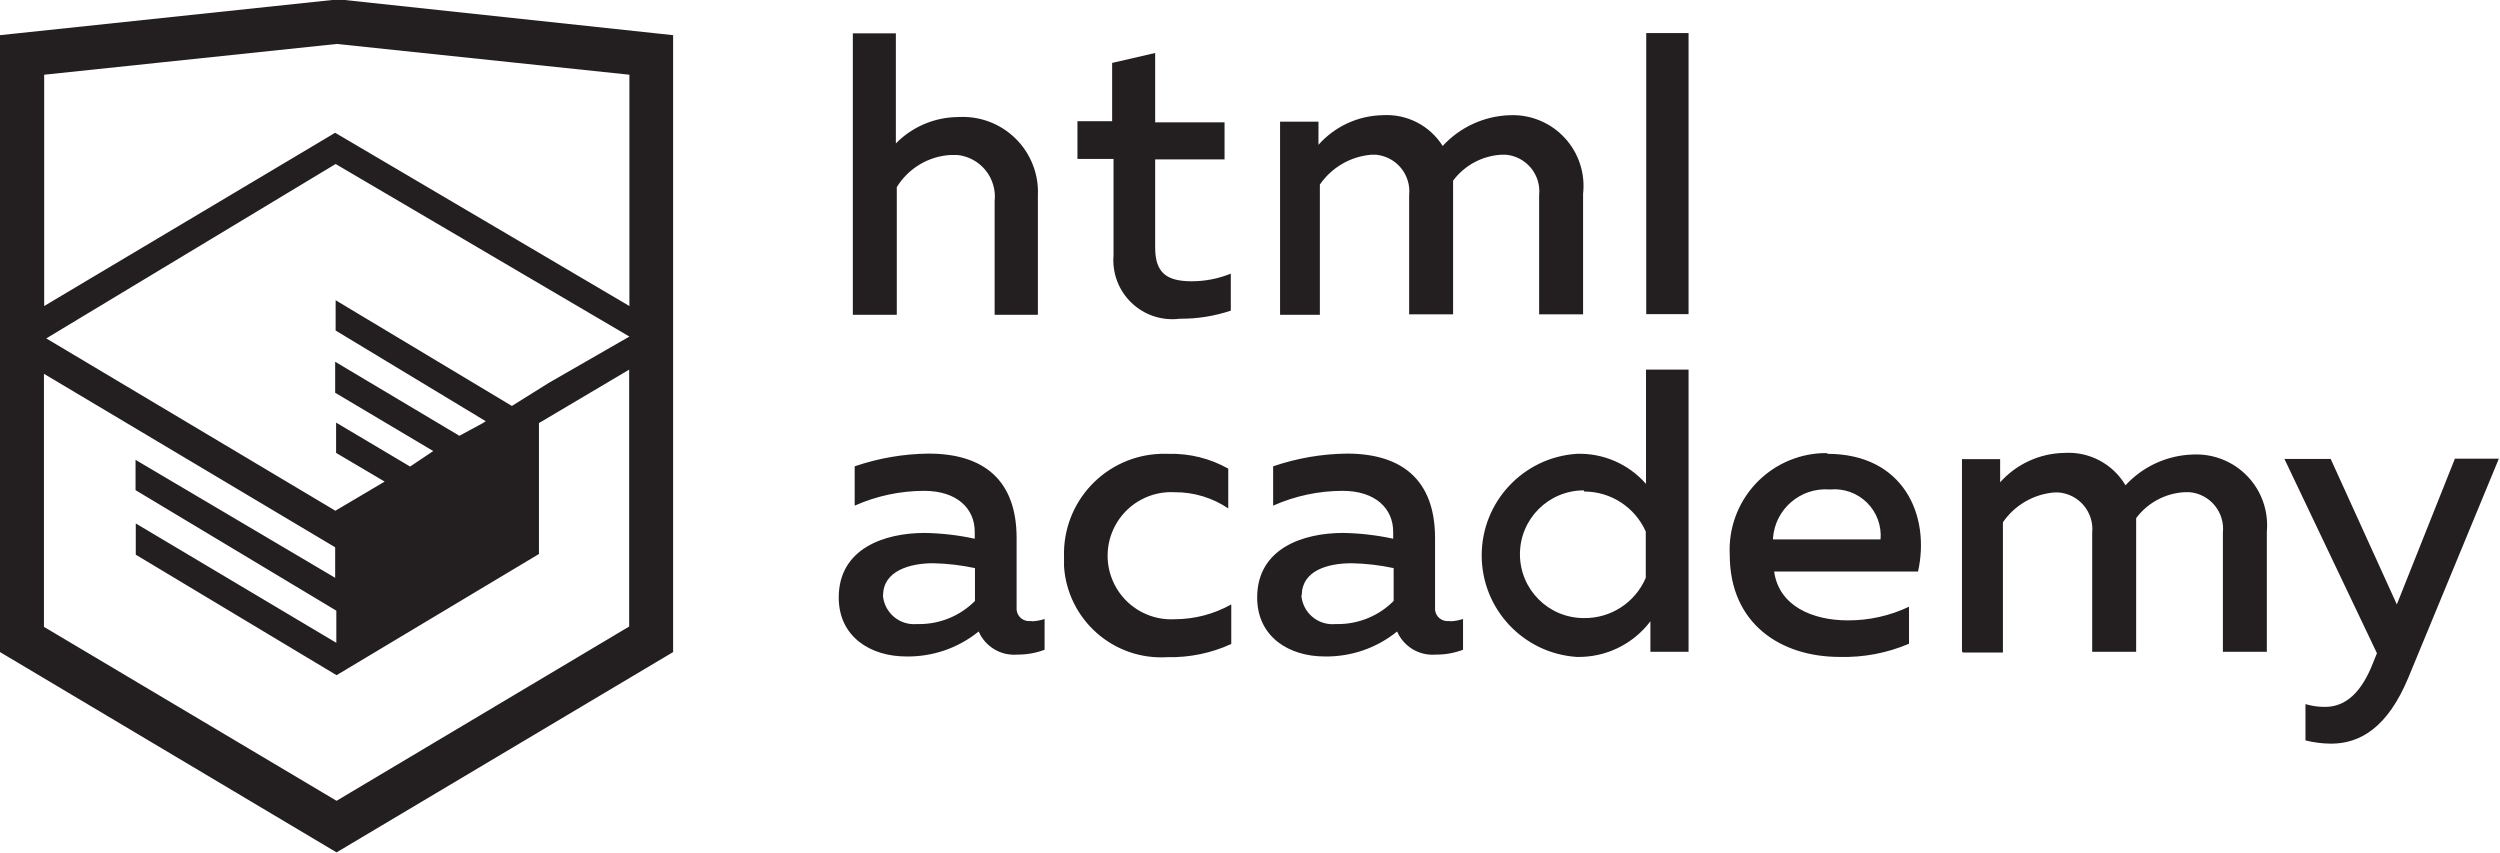
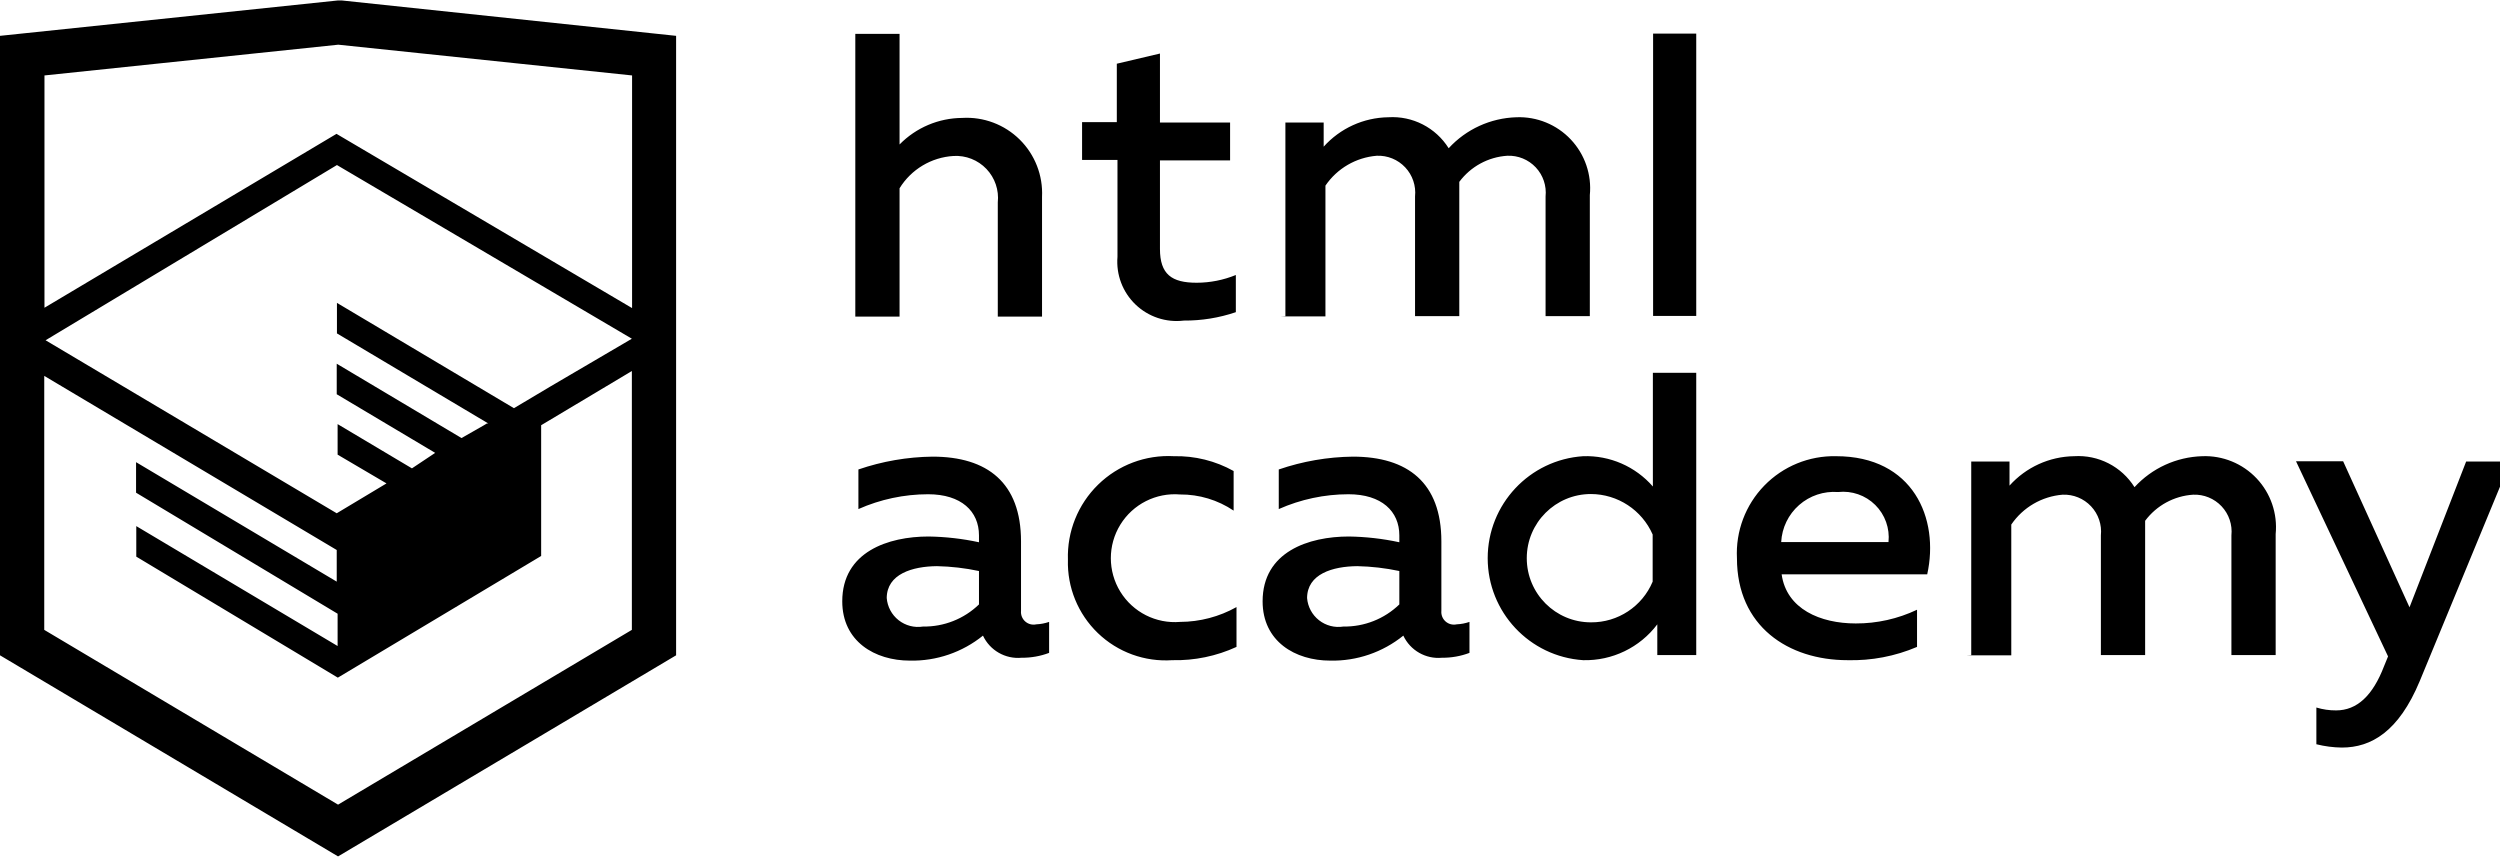
- <svg xmlns="http://www.w3.org/2000/svg" id="Layer_1" data-name="Layer 1" viewBox="0 0 108.08 36.85">
-   <path d="M44.61,26.88a2,2,0,0,0,.55-0.1v1.33a3.25,3.25,0,0,1-1.18.21,1.67,1.67,0,0,1-1.67-1,4.84,4.84,0,0,1-3.14,1.08c-1.51,0-2.91-.83-2.91-2.55,0-2.13,2-2.79,3.71-2.79a11.08,11.08,0,0,1,2.17.25v-0.3c0-1-.76-1.77-2.19-1.77a7.42,7.42,0,0,0-3,.64v-1.7a10.21,10.21,0,0,1,3.19-.55c2.36,0,3.81,1.12,3.81,3.65v3a0.54,0.54,0,0,0,.49.59h0.17Zm-6.44-1.13A1.35,1.35,0,0,0,39.63,27h0.11a3.39,3.39,0,0,0,2.41-1V24.58a9.72,9.72,0,0,0-1.81-.21c-1,0-2.16.33-2.16,1.38h0Zm12.36-6.11a5,5,0,0,1,2.57.64V22a4.08,4.08,0,0,0-2.3-.7,2.75,2.75,0,1,0,0,5.49,5,5,0,0,0,2.43-.64v1.71a6.27,6.27,0,0,1-2.76.57A4.21,4.21,0,0,1,46,24.51q0-.21,0-0.41a4.32,4.32,0,0,1,4.18-4.46h0.38Zm12.17,7.24a2,2,0,0,0,.55-0.1v1.33a3.25,3.25,0,0,1-1.18.21,1.67,1.67,0,0,1-1.67-1,4.84,4.84,0,0,1-3.14,1.08c-1.51,0-2.91-.83-2.91-2.55,0-2.13,2-2.79,3.71-2.79a11.08,11.08,0,0,1,2.17.25v-0.3c0-1-.76-1.77-2.19-1.77a7.42,7.42,0,0,0-3,.64v-1.7a10.21,10.21,0,0,1,3.19-.55c2.36,0,3.81,1.12,3.81,3.65v3a0.54,0.54,0,0,0,.49.59h0.17Zm-6.44-1.13A1.35,1.35,0,0,0,57.73,27h0.11a3.39,3.39,0,0,0,2.41-1V24.58a9.72,9.72,0,0,0-1.81-.21c-1.06,0-2.16.33-2.16,1.38h0ZM73,16V28.2H71.35V26.88a3.88,3.88,0,0,1-3.19,1.54,4.4,4.4,0,0,1,0-8.78,3.81,3.81,0,0,1,3,1.3V16H73Zm-4.53,5.22a2.76,2.76,0,1,0,0,5.52A2.86,2.86,0,0,0,71.15,25V23A2.91,2.91,0,0,0,68.49,21.27ZM79,19.64c3.31,0,4.46,2.68,3.92,5.09H76.7c0.21,1.5,1.67,2.11,3.19,2.11a6.11,6.11,0,0,0,2.64-.59v1.6a7.14,7.14,0,0,1-3,.57C77,28.42,74.78,27,74.78,24a4.18,4.18,0,0,1,4-4.39H79Zm0.09,1.54a2.28,2.28,0,0,0-2.44,2.1v0.06H81.3A2,2,0,0,0,79.13,21.18Zm5.73,7V19.87h1.65v1a3.81,3.81,0,0,1,2.78-1.27A2.86,2.86,0,0,1,91.89,21a4.12,4.12,0,0,1,2.91-1.33A3.06,3.06,0,0,1,98,23V28.2h-1.9V23.05a1.59,1.59,0,0,0-1.42-1.75H94.42a2.8,2.8,0,0,0-2.07,1.12V28.2h-1.9V23.05A1.59,1.59,0,0,0,89,21.31H88.8a3,3,0,0,0-2.21,1.29v5.63H84.86Zm21.31-8.33h1.9l-3.91,9.46c-0.9,2.17-2.09,2.86-3.35,2.86a4.76,4.76,0,0,1-1.1-.14V30.46a2.86,2.86,0,0,0,.85.12c0.9,0,1.58-.64,2.07-1.9l0.17-.42-4-8.4h2l2.86,6.29ZM38.73,1.46V6.22a3.81,3.81,0,0,1,2.7-1.14,3.25,3.25,0,0,1,3.44,3.4v5.15H43V8.72a1.81,1.81,0,0,0-1.61-2h-0.3a2.93,2.93,0,0,0-2.32,1.39v5.52h-1.9V1.46h1.9ZM49.94,2.31v3h3V6.91h-3v3.81c0,1.1.5,1.46,1.58,1.46a4.49,4.49,0,0,0,1.69-.33v1.6A6.8,6.8,0,0,1,51,13.8a2.55,2.55,0,0,1-2.86-2.74V6.89H46.58V5.26h1.5V2.74Zm5.4,11.31V5.28H57v1A3.81,3.81,0,0,1,59.77,5a2.86,2.86,0,0,1,2.6,1.33A4.12,4.12,0,0,1,65.28,5,3.06,3.06,0,0,1,68.44,8.4v5.21h-1.9V8.46a1.59,1.59,0,0,0-1.42-1.75H64.89a2.8,2.8,0,0,0-2.07,1.12v5.78h-1.9V8.46A1.59,1.59,0,0,0,59.5,6.71H59.27A3,3,0,0,0,57.06,8v5.63H55.34ZM71.17,1.45H73V13.6H71.17V1.45ZM14.71,0H14.55L0,1.54V28.21l14.55,8.66,14.55-8.66V1.54Zm12.5,27.1L14.55,34.64,1.9,27.12V16.18l12.59,7.5V25L5.86,19.9v1.31l8.68,5.21v1.39L5.87,22.65V24l8.68,5.21,8.75-5.24V18.31L27.2,16V27.12Zm0-12.53-3.48,2-1.6,1L14.51,13v1.31L21,18.23H21l-0.14.09-1,.54-5.37-3.2V17l4.24,2.52-1,.67-3.2-1.9v1.31l2.1,1.24L14.5,22.1,2,14.65,14.51,7.11Zm0-1.32L14.49,5.76,1.91,13.25v-10L14.56,1.92,27.21,3.25v10h0Z" transform="translate(0 -0.02)" fill="#231f20" />
+ <svg xmlns="http://www.w3.org/2000/svg" data-name="Layer 1" viewBox="0 0 113 39">
+   <path fill="#fffff" d="M46.84 28.22a2.07 2.07 0 0 0 .58-.11v1.4a3.41 3.41 0 0 1-1.24.22 1.75 1.75 0 0 1-1.75-1 5.08 5.08 0 0 1-3.3 1.13c-1.59 0-3.06-.87-3.06-2.68 0-2.24 2.08-2.93 3.9-2.93a11.63 11.63 0 0 1 2.28.26v-.31c0-1.09-.8-1.86-2.3-1.86a7.79 7.79 0 0 0-3.15.67v-1.79a10.72 10.72 0 0 1 3.35-.58c2.48 0 4 1.18 4 3.83v3.14a.57.57 0 0 0 .69.61zm-6.76-1.19a1.42 1.42 0 0 0 1.64 1.29 3.56 3.56 0 0 0 2.53-1v-1.51a10.21 10.21 0 0 0-1.9-.22c-1.1.01-2.27.35-2.27 1.45zM53.06 20.62a5.29 5.29 0 0 1 2.7.67v1.79a4.28 4.28 0 0 0-2.42-.73 2.89 2.89 0 1 0 0 5.76 5.26 5.26 0 0 0 2.55-.67v1.8a6.58 6.58 0 0 1-2.9.6 4.42 4.42 0 0 1-4.72-4.54 4.54 4.54 0 0 1 4.79-4.68zM65.84 28.22a2.07 2.07 0 0 0 .58-.11v1.4a3.41 3.41 0 0 1-1.24.22 1.75 1.75 0 0 1-1.75-1 5.08 5.08 0 0 1-3.3 1.13c-1.59 0-3.06-.87-3.06-2.68 0-2.24 2.08-2.93 3.9-2.93a11.63 11.63 0 0 1 2.28.26v-.31c0-1.09-.8-1.86-2.3-1.86a7.79 7.79 0 0 0-3.15.67v-1.79a10.72 10.72 0 0 1 3.35-.58c2.48 0 4 1.18 4 3.83v3.14a.57.57 0 0 0 .69.61zm-6.76-1.19a1.42 1.42 0 0 0 1.64 1.29 3.56 3.56 0 0 0 2.53-1v-1.51a10.21 10.21 0 0 0-1.9-.22c-1.11.01-2.27.35-2.27 1.45zM76.67 16.85v12.76h-1.76v-1.39a4.07 4.07 0 0 1-3.35 1.62 4.62 4.62 0 0 1 0-9.22 4 4 0 0 1 3.15 1.37v-5.14h2zm-4.76 5.48a2.9 2.9 0 0 0 0 5.8 3 3 0 0 0 2.79-1.84v-2.13a3.06 3.06 0 0 0-2.79-1.83zM82.99 20.62c3.48 0 4.68 2.81 4.12 5.34h-6.58c.22 1.57 1.75 2.22 3.35 2.22a6.41 6.41 0 0 0 2.77-.62v1.68a7.5 7.5 0 0 1-3.14.6c-2.68 0-5-1.53-5-4.61a4.39 4.39 0 0 1 4.48-4.61zm.09 1.62a2.39 2.39 0 0 0-2.57 2.26h4.85a2.06 2.06 0 0 0-2.28-2.26zM89.1 29.61v-8.75h1.73v1.09a4 4 0 0 1 2.92-1.33 3 3 0 0 1 2.73 1.4 4.33 4.33 0 0 1 3.06-1.4 3.21 3.21 0 0 1 3.32 3.52v5.47h-2V24.2a1.67 1.67 0 0 0-1.73-1.84 2.94 2.94 0 0 0-2.17 1.18V29.61h-2V24.2a1.67 1.67 0 0 0-1.73-1.84 3.11 3.11 0 0 0-2.32 1.35v5.91h-2zM111.47 20.86h2l-4.1 9.93c-.95 2.28-2.19 3-3.52 3a5 5 0 0 1-1.15-.15v-1.66a3 3 0 0 0 .89.13c.95 0 1.66-.67 2.17-2l.18-.44-4.16-8.82h2.13l3 6.6zM40.66 1.53v5a4 4 0 0 1 2.83-1.2A3.41 3.41 0 0 1 47.1 8.9v5.41h-2V9.15a1.9 1.9 0 0 0-2-2.1 3.08 3.08 0 0 0-2.44 1.46v5.8h-2V1.53h2zM52.43 2.42v3.12h3.17v1.71h-3.17v4c0 1.15.53 1.53 1.66 1.53a4.71 4.71 0 0 0 1.77-.35v1.68a7.14 7.14 0 0 1-2.35.38 2.68 2.68 0 0 1-3-2.88V7.23h-1.6V5.52h1.57V2.88zM58.1 14.29V5.54h1.73v1.09a4 4 0 0 1 2.92-1.33 3 3 0 0 1 2.73 1.4 4.33 4.33 0 0 1 3.06-1.4 3.21 3.21 0 0 1 3.32 3.52v5.47h-2V8.88a1.67 1.67 0 0 0-1.73-1.84 2.94 2.94 0 0 0-2.17 1.18V14.29h-2V8.88a1.67 1.67 0 0 0-1.73-1.84 3.11 3.11 0 0 0-2.32 1.35v5.91h-2zM74.72 1.52h1.95v12.76h-1.95zM15.44.02h-.16L0 1.62v28l15.28 9.09 15.28-9.09v-28zm13.12 28.45l-13.28 7.9L2 28.47V16.99l13.22 7.87v1.43l-9.07-5.4v1.38l9.11 5.47v1.46l-9.1-5.42v1.38l9.11 5.47 9.19-5.5V19.22l4.1-2.45v11.67zm0-13.16l-3.65 2.14-1.68 1-8-4.76v1.38l6.84 4.07h-.06l-.15.09-1 .57-5.64-3.36v1.38l4.45 2.65-1.05.7-3.36-2v1.38l2.21 1.3-2.25 1.35-13.16-7.82 13.17-7.92zm0-1.39L15.21 6.05l-13.2 7.86V3.41l13.28-1.39 13.28 1.39v10.51z" />
</svg>
